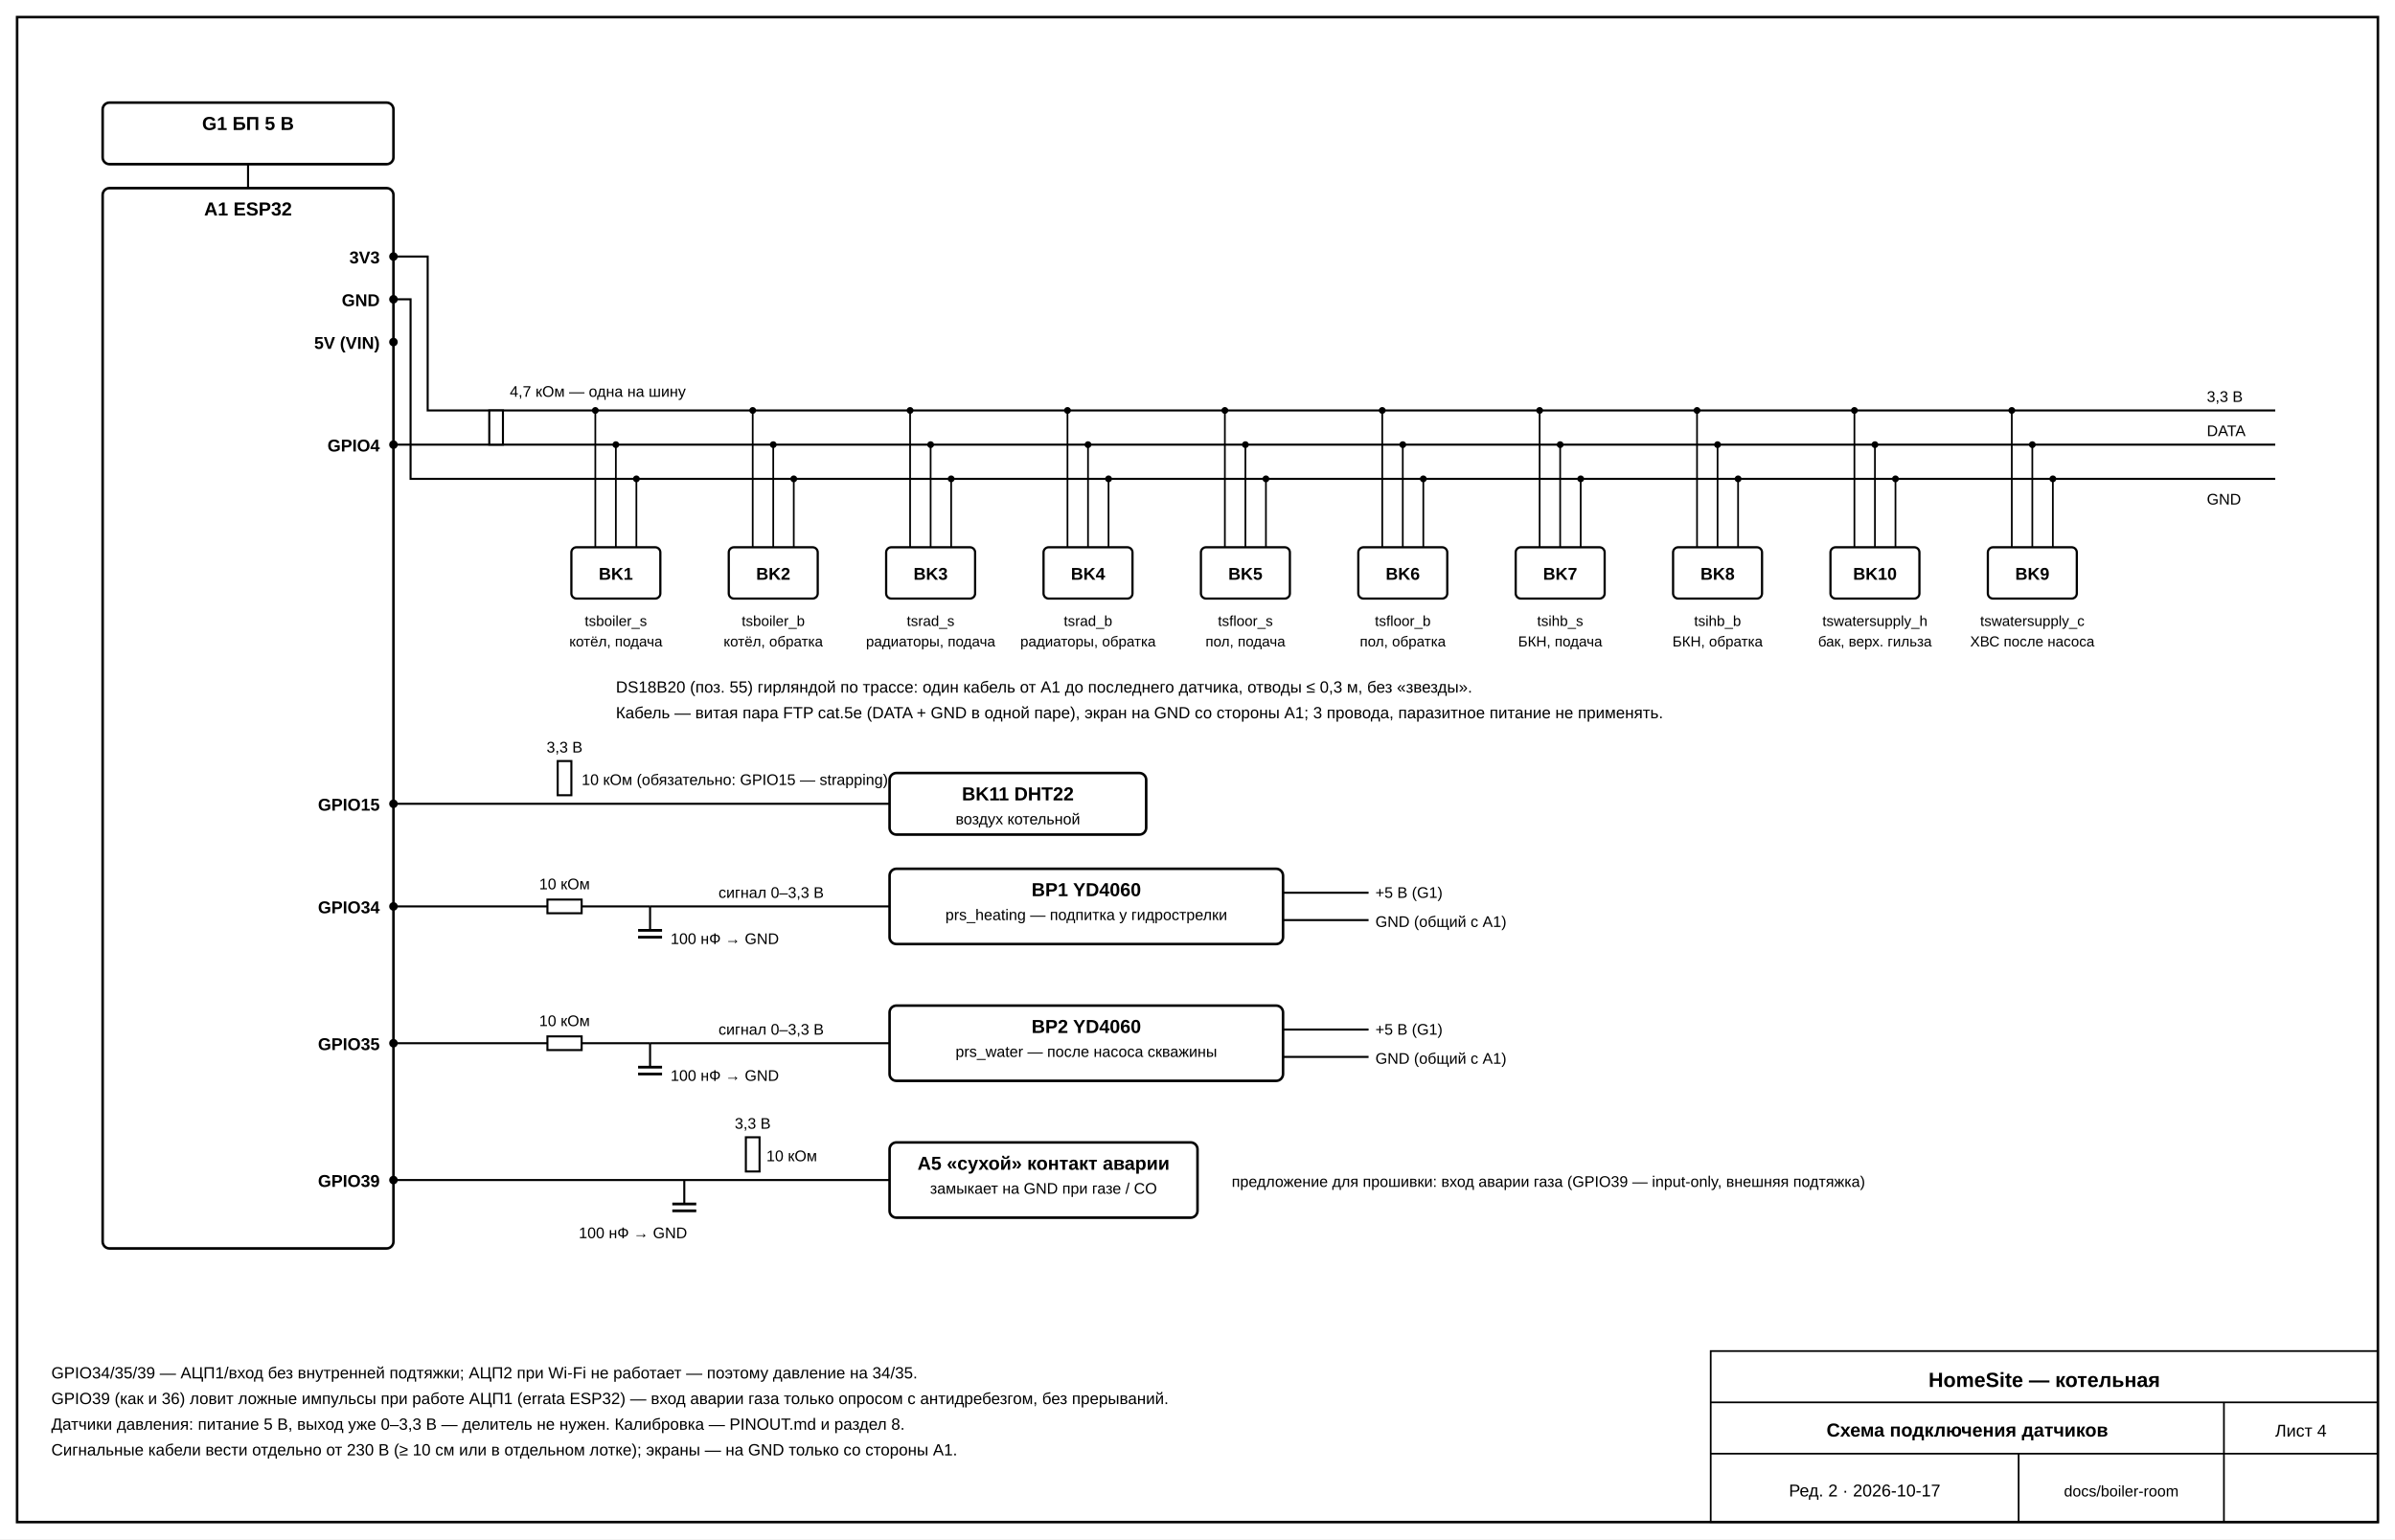
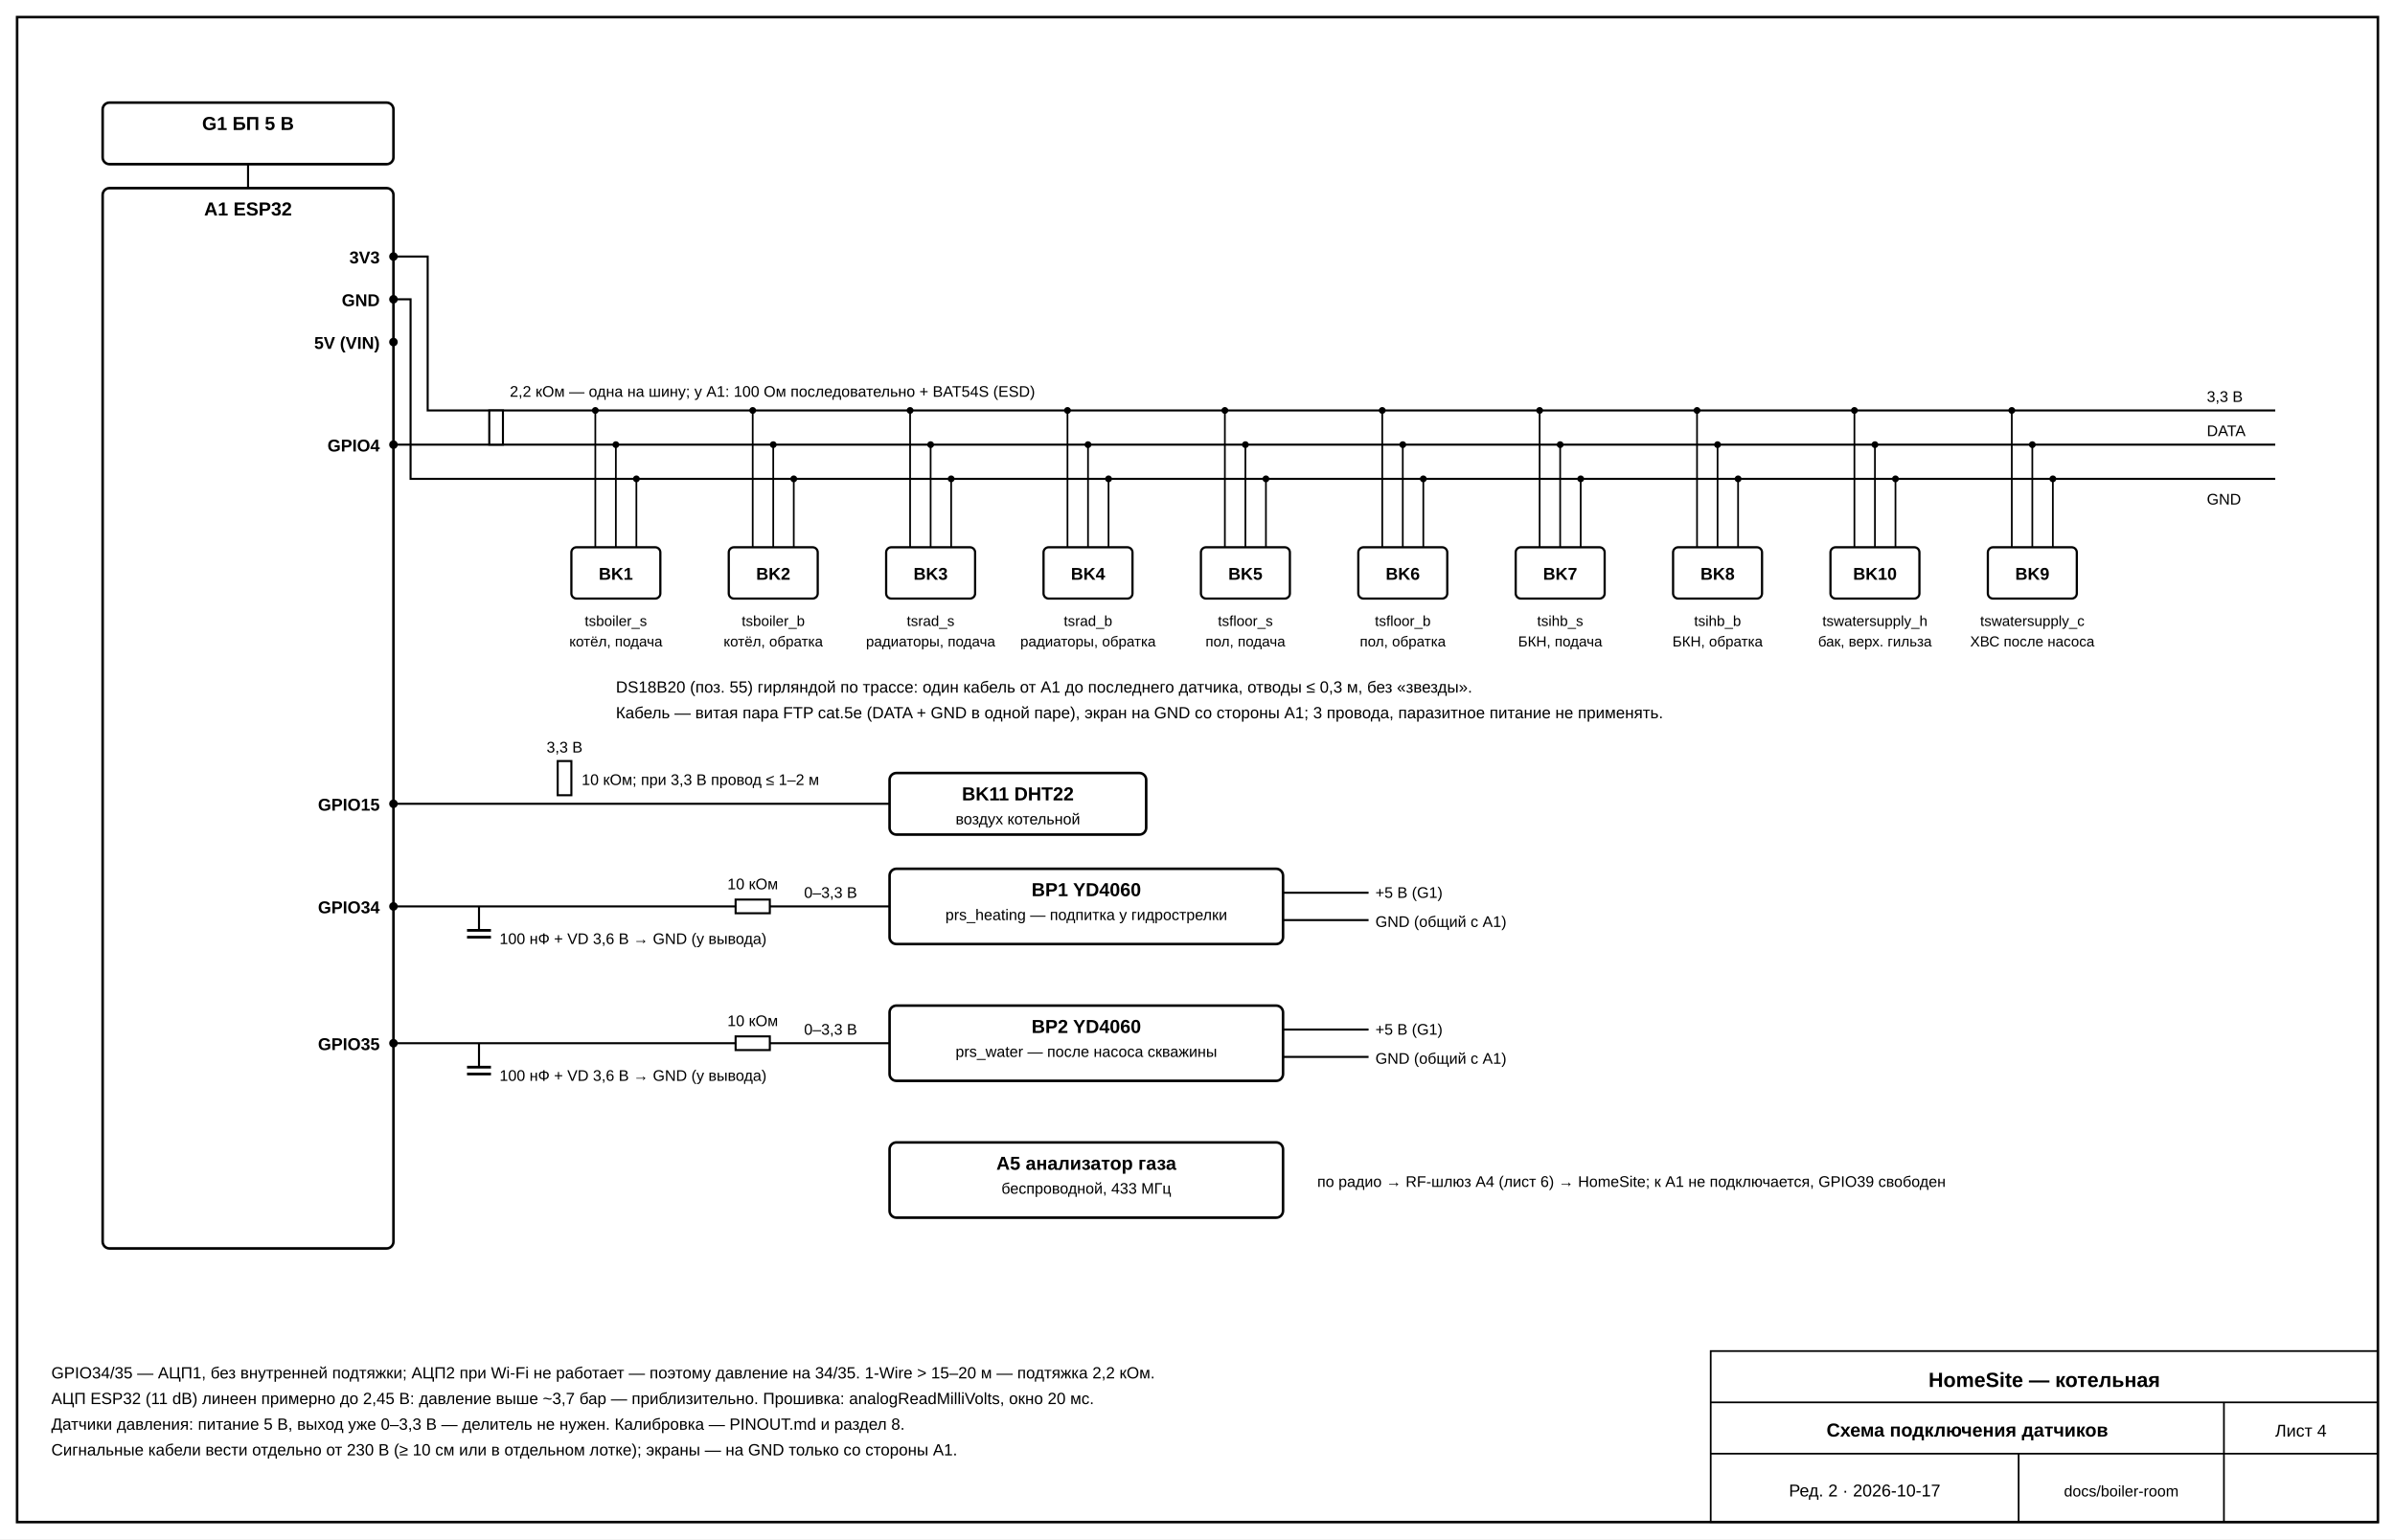
<svg xmlns="http://www.w3.org/2000/svg" viewBox="0 0 1400 900" width="1400" height="900" font-family="Arial, Helvetica, sans-serif">
  <rect width="1400" height="900" fill="#fff" />
  <g data-pos="50" data-ref="A1">
    <rect x="60" y="110" width="170" height="620" rx="4" fill="#fff" stroke="#000" stroke-width="1.5" />
    <text x="145.0" y="126" font-size="11" text-anchor="middle" font-weight="bold" fill="#000" stroke="none">A1 ESP32</text>
    <text x="222" y="154" font-size="10" text-anchor="end" font-weight="bold" fill="#000" stroke="none">3V3</text>
    <circle cx="230" cy="150" r="2.5" fill="#000" />
    <text x="222" y="179" font-size="10" text-anchor="end" font-weight="bold" fill="#000" stroke="none">GND</text>
    <circle cx="230" cy="175" r="2.5" fill="#000" />
    <text x="222" y="204" font-size="10" text-anchor="end" font-weight="bold" fill="#000" stroke="none">5V (VIN)</text>
    <circle cx="230" cy="200" r="2.5" fill="#000" />
    <text x="222" y="264" font-size="10" text-anchor="end" font-weight="bold" fill="#000" stroke="none">GPIO4</text>
    <circle cx="230" cy="260" r="2.5" fill="#000" />
    <text x="222" y="474" font-size="10" text-anchor="end" font-weight="bold" fill="#000" stroke="none">GPIO15</text>
    <circle cx="230" cy="470" r="2.5" fill="#000" />
    <text x="222" y="534" font-size="10" text-anchor="end" font-weight="bold" fill="#000" stroke="none">GPIO34</text>
    <circle cx="230" cy="530" r="2.5" fill="#000" />
    <text x="222" y="614" font-size="10" text-anchor="end" font-weight="bold" fill="#000" stroke="none">GPIO35</text>
    <circle cx="230" cy="610" r="2.5" fill="#000" />
-     <text x="222" y="694" font-size="10" text-anchor="end" font-weight="bold" fill="#000" stroke="none">GPIO39</text>
-     <circle cx="230" cy="690" r="2.5" fill="#000" />
  </g>
  <g data-pos="54" data-ref="G1">
    <rect x="60" y="60" width="170" height="36" rx="4" fill="#fff" stroke="#000" stroke-width="1.5" />
    <text x="145.0" y="76" font-size="11" text-anchor="middle" font-weight="bold" fill="#000" stroke="none">G1 БП 5 В</text>
  </g>
  <path d="M145,96 L145,110" fill="none" stroke="#000" stroke-width="1.2" />
  <path d="M230,150 L250,150 L250,240 L1330,240" fill="none" stroke="#000" stroke-width="1.2" />
  <text x="1290" y="235" font-size="9" text-anchor="start" font-weight="normal" fill="#000" stroke="none">3,3 В</text>
  <path d="M230,260 L1330,260" fill="none" stroke="#000" stroke-width="1.2" />
  <text x="1290" y="255" font-size="9" text-anchor="start" font-weight="normal" fill="#000" stroke="none">DATA</text>
  <path d="M230,175 L240,175 L240,280 L1330,280" fill="none" stroke="#000" stroke-width="1.2" />
  <text x="1290" y="295" font-size="9" text-anchor="start" font-weight="normal" fill="#000" stroke="none">GND</text>
  <rect x="286" y="240" width="8" height="20" fill="#fff" stroke="#000" stroke-width="1.2" />
-   <text x="298" y="232" font-size="9" text-anchor="start" font-weight="normal" fill="#000" stroke="none">4,7 кОм — одна на шину</text>
+   <text x="298" y="232" font-size="9" text-anchor="start" font-weight="normal" fill="#000" stroke="none">2,2 кОм — одна на шину; у A1: 100 Ом последовательно + BAT54S (ESD)</text>
  <g data-pos="55" data-ref="BK1">
    <path d="M348,240 V320" stroke="#000" stroke-width="1" />
    <circle cx="348" cy="240" r="2" fill="#000" />
    <path d="M360,260 V320" stroke="#000" stroke-width="1" />
    <circle cx="360" cy="260" r="2" fill="#000" />
    <path d="M372,280 V320" stroke="#000" stroke-width="1" />
    <circle cx="372" cy="280" r="2" fill="#000" />
    <rect x="334" y="320" width="52" height="30" rx="3" fill="#fff" stroke="#000" stroke-width="1.3" />
    <text x="360" y="339" font-size="10" text-anchor="middle" font-weight="bold" fill="#000" stroke="none">BK1</text>
    <text x="360" y="366" font-size="8.5" text-anchor="middle" font-weight="normal" fill="#000" stroke="none">tsboiler_s</text>
    <text x="360" y="378" font-size="8.5" text-anchor="middle" font-weight="normal" fill="#000" stroke="none">котёл, подача</text>
  </g>
  <g data-pos="55" data-ref="BK2">
    <path d="M440,240 V320" stroke="#000" stroke-width="1" />
    <circle cx="440" cy="240" r="2" fill="#000" />
    <path d="M452,260 V320" stroke="#000" stroke-width="1" />
    <circle cx="452" cy="260" r="2" fill="#000" />
    <path d="M464,280 V320" stroke="#000" stroke-width="1" />
    <circle cx="464" cy="280" r="2" fill="#000" />
    <rect x="426" y="320" width="52" height="30" rx="3" fill="#fff" stroke="#000" stroke-width="1.3" />
    <text x="452" y="339" font-size="10" text-anchor="middle" font-weight="bold" fill="#000" stroke="none">BK2</text>
    <text x="452" y="366" font-size="8.5" text-anchor="middle" font-weight="normal" fill="#000" stroke="none">tsboiler_b</text>
    <text x="452" y="378" font-size="8.5" text-anchor="middle" font-weight="normal" fill="#000" stroke="none">котёл, обратка</text>
  </g>
  <g data-pos="55" data-ref="BK3">
    <path d="M532,240 V320" stroke="#000" stroke-width="1" />
    <circle cx="532" cy="240" r="2" fill="#000" />
    <path d="M544,260 V320" stroke="#000" stroke-width="1" />
    <circle cx="544" cy="260" r="2" fill="#000" />
    <path d="M556,280 V320" stroke="#000" stroke-width="1" />
    <circle cx="556" cy="280" r="2" fill="#000" />
    <rect x="518" y="320" width="52" height="30" rx="3" fill="#fff" stroke="#000" stroke-width="1.3" />
    <text x="544" y="339" font-size="10" text-anchor="middle" font-weight="bold" fill="#000" stroke="none">BK3</text>
    <text x="544" y="366" font-size="8.5" text-anchor="middle" font-weight="normal" fill="#000" stroke="none">tsrad_s</text>
    <text x="544" y="378" font-size="8.5" text-anchor="middle" font-weight="normal" fill="#000" stroke="none">радиаторы, подача</text>
  </g>
  <g data-pos="55" data-ref="BK4">
    <path d="M624,240 V320" stroke="#000" stroke-width="1" />
    <circle cx="624" cy="240" r="2" fill="#000" />
    <path d="M636,260 V320" stroke="#000" stroke-width="1" />
    <circle cx="636" cy="260" r="2" fill="#000" />
    <path d="M648,280 V320" stroke="#000" stroke-width="1" />
    <circle cx="648" cy="280" r="2" fill="#000" />
    <rect x="610" y="320" width="52" height="30" rx="3" fill="#fff" stroke="#000" stroke-width="1.3" />
    <text x="636" y="339" font-size="10" text-anchor="middle" font-weight="bold" fill="#000" stroke="none">BK4</text>
    <text x="636" y="366" font-size="8.5" text-anchor="middle" font-weight="normal" fill="#000" stroke="none">tsrad_b</text>
    <text x="636" y="378" font-size="8.5" text-anchor="middle" font-weight="normal" fill="#000" stroke="none">радиаторы, обратка</text>
  </g>
  <g data-pos="55" data-ref="BK5">
    <path d="M716,240 V320" stroke="#000" stroke-width="1" />
    <circle cx="716" cy="240" r="2" fill="#000" />
    <path d="M728,260 V320" stroke="#000" stroke-width="1" />
    <circle cx="728" cy="260" r="2" fill="#000" />
    <path d="M740,280 V320" stroke="#000" stroke-width="1" />
    <circle cx="740" cy="280" r="2" fill="#000" />
    <rect x="702" y="320" width="52" height="30" rx="3" fill="#fff" stroke="#000" stroke-width="1.3" />
    <text x="728" y="339" font-size="10" text-anchor="middle" font-weight="bold" fill="#000" stroke="none">BK5</text>
    <text x="728" y="366" font-size="8.5" text-anchor="middle" font-weight="normal" fill="#000" stroke="none">tsfloor_s</text>
    <text x="728" y="378" font-size="8.5" text-anchor="middle" font-weight="normal" fill="#000" stroke="none">пол, подача</text>
  </g>
  <g data-pos="55" data-ref="BK6">
    <path d="M808,240 V320" stroke="#000" stroke-width="1" />
    <circle cx="808" cy="240" r="2" fill="#000" />
    <path d="M820,260 V320" stroke="#000" stroke-width="1" />
    <circle cx="820" cy="260" r="2" fill="#000" />
    <path d="M832,280 V320" stroke="#000" stroke-width="1" />
    <circle cx="832" cy="280" r="2" fill="#000" />
    <rect x="794" y="320" width="52" height="30" rx="3" fill="#fff" stroke="#000" stroke-width="1.3" />
    <text x="820" y="339" font-size="10" text-anchor="middle" font-weight="bold" fill="#000" stroke="none">BK6</text>
    <text x="820" y="366" font-size="8.5" text-anchor="middle" font-weight="normal" fill="#000" stroke="none">tsfloor_b</text>
    <text x="820" y="378" font-size="8.5" text-anchor="middle" font-weight="normal" fill="#000" stroke="none">пол, обратка</text>
  </g>
  <g data-pos="55" data-ref="BK7">
    <path d="M900,240 V320" stroke="#000" stroke-width="1" />
    <circle cx="900" cy="240" r="2" fill="#000" />
    <path d="M912,260 V320" stroke="#000" stroke-width="1" />
    <circle cx="912" cy="260" r="2" fill="#000" />
    <path d="M924,280 V320" stroke="#000" stroke-width="1" />
    <circle cx="924" cy="280" r="2" fill="#000" />
    <rect x="886" y="320" width="52" height="30" rx="3" fill="#fff" stroke="#000" stroke-width="1.3" />
    <text x="912" y="339" font-size="10" text-anchor="middle" font-weight="bold" fill="#000" stroke="none">BK7</text>
    <text x="912" y="366" font-size="8.5" text-anchor="middle" font-weight="normal" fill="#000" stroke="none">tsihb_s</text>
    <text x="912" y="378" font-size="8.5" text-anchor="middle" font-weight="normal" fill="#000" stroke="none">БКН, подача</text>
  </g>
  <g data-pos="55" data-ref="BK8">
    <path d="M992,240 V320" stroke="#000" stroke-width="1" />
    <circle cx="992" cy="240" r="2" fill="#000" />
    <path d="M1004,260 V320" stroke="#000" stroke-width="1" />
    <circle cx="1004" cy="260" r="2" fill="#000" />
    <path d="M1016,280 V320" stroke="#000" stroke-width="1" />
    <circle cx="1016" cy="280" r="2" fill="#000" />
    <rect x="978" y="320" width="52" height="30" rx="3" fill="#fff" stroke="#000" stroke-width="1.3" />
    <text x="1004" y="339" font-size="10" text-anchor="middle" font-weight="bold" fill="#000" stroke="none">BK8</text>
    <text x="1004" y="366" font-size="8.5" text-anchor="middle" font-weight="normal" fill="#000" stroke="none">tsihb_b</text>
    <text x="1004" y="378" font-size="8.5" text-anchor="middle" font-weight="normal" fill="#000" stroke="none">БКН, обратка</text>
  </g>
  <g data-pos="55" data-ref="BK10">
    <path d="M1084,240 V320" stroke="#000" stroke-width="1" />
    <circle cx="1084" cy="240" r="2" fill="#000" />
    <path d="M1096,260 V320" stroke="#000" stroke-width="1" />
    <circle cx="1096" cy="260" r="2" fill="#000" />
    <path d="M1108,280 V320" stroke="#000" stroke-width="1" />
    <circle cx="1108" cy="280" r="2" fill="#000" />
    <rect x="1070" y="320" width="52" height="30" rx="3" fill="#fff" stroke="#000" stroke-width="1.3" />
    <text x="1096" y="339" font-size="10" text-anchor="middle" font-weight="bold" fill="#000" stroke="none">BK10</text>
    <text x="1096" y="366" font-size="8.5" text-anchor="middle" font-weight="normal" fill="#000" stroke="none">tswatersupply_h</text>
    <text x="1096" y="378" font-size="8.5" text-anchor="middle" font-weight="normal" fill="#000" stroke="none">бак, верх. гильза</text>
  </g>
  <g data-pos="55" data-ref="BK9">
    <path d="M1176,240 V320" stroke="#000" stroke-width="1" />
    <circle cx="1176" cy="240" r="2" fill="#000" />
    <path d="M1188,260 V320" stroke="#000" stroke-width="1" />
    <circle cx="1188" cy="260" r="2" fill="#000" />
    <path d="M1200,280 V320" stroke="#000" stroke-width="1" />
    <circle cx="1200" cy="280" r="2" fill="#000" />
    <rect x="1162" y="320" width="52" height="30" rx="3" fill="#fff" stroke="#000" stroke-width="1.3" />
    <text x="1188" y="339" font-size="10" text-anchor="middle" font-weight="bold" fill="#000" stroke="none">BK9</text>
    <text x="1188" y="366" font-size="8.5" text-anchor="middle" font-weight="normal" fill="#000" stroke="none">tswatersupply_c</text>
    <text x="1188" y="378" font-size="8.5" text-anchor="middle" font-weight="normal" fill="#000" stroke="none">ХВС после насоса</text>
  </g>
  <text x="360" y="405" font-size="9.5" text-anchor="start" font-weight="normal" fill="#000" stroke="none">DS18B20 (поз. 55) гирляндой по трассе: один кабель от A1 до последнего датчика, отводы ≤ 0,3 м, без «звезды».</text>
  <text x="360" y="420" font-size="9.5" text-anchor="start" font-weight="normal" fill="#000" stroke="none">Кабель — витая пара FTP cat.5e (DATA + GND в одной паре), экран на GND со стороны A1; 3 провода, паразитное питание не применять.</text>
  <path d="M230,470 L520,470" fill="none" stroke="#000" stroke-width="1.2" />
  <rect x="326" y="445" width="8" height="20" fill="#fff" stroke="#000" stroke-width="1.2" />
  <text x="330" y="440" font-size="9" text-anchor="middle" font-weight="normal" fill="#000" stroke="none">3,3 В</text>
-   <text x="340" y="459" font-size="9" text-anchor="start" font-weight="normal" fill="#000" stroke="none">10 кОм (обязательно: GPIO15 — strapping)</text>
+   <text x="340" y="459" font-size="9" text-anchor="start" font-weight="normal" fill="#000" stroke="none">10 кОм; при 3,3 В провод ≤ 1–2 м</text>
  <g data-pos="56" data-ref="BK11">
    <rect x="520" y="452" width="150" height="36" rx="4" fill="#fff" stroke="#000" stroke-width="1.5" />
    <text x="595.0" y="468" font-size="11" text-anchor="middle" font-weight="bold" fill="#000" stroke="none">BK11 DHT22</text>
    <text x="595.0" y="482" font-size="9" text-anchor="middle" font-weight="normal" fill="#000" stroke="none">воздух котельной</text>
  </g>
-   <path d="M230,530 L380,530" fill="none" stroke="#000" stroke-width="1.2" />
-   <rect x="320" y="526" width="20" height="8" fill="#fff" stroke="#000" stroke-width="1.2" />
-   <text x="330" y="520" font-size="9" text-anchor="middle" font-weight="normal" fill="#000" stroke="none">10 кОм</text>
-   <path d="M380,530 L380,544" fill="none" stroke="#000" stroke-width="1.2" />
-   <path d="M373,544 H387 M373,548 H387" stroke="#000" stroke-width="1.6" />
-   <text x="392" y="552" font-size="9" text-anchor="start" font-weight="normal" fill="#000" stroke="none">100 нФ → GND</text>
-   <path d="M380,530 L520,530" fill="none" stroke="#000" stroke-width="1.2" />
-   <text x="420" y="525" font-size="9" text-anchor="start" font-weight="normal" fill="#000" stroke="none">сигнал 0–3,3 В</text>
+   <path d="M230,530 L520,530" fill="none" stroke="#000" stroke-width="1.2" />
+   <path d="M280,530 L280,544" fill="none" stroke="#000" stroke-width="1.2" />
+   <path d="M273,544 H287 M273,548 H287" stroke="#000" stroke-width="1.6" />
+   <text x="292" y="552" font-size="9" text-anchor="start" font-weight="normal" fill="#000" stroke="none">100 нФ + VD 3,6 В → GND (у вывода)</text>
+   <rect x="430" y="526" width="20" height="8" fill="#fff" stroke="#000" stroke-width="1.2" />
+   <text x="440" y="520" font-size="9" text-anchor="middle" font-weight="normal" fill="#000" stroke="none">10 кОм</text>
+   <text x="470" y="525" font-size="9" text-anchor="start" font-weight="normal" fill="#000" stroke="none">0–3,3 В</text>
  <g data-pos="57" data-ref="BP1">
    <rect x="520" y="508" width="230" height="44" rx="4" fill="#fff" stroke="#000" stroke-width="1.5" />
    <text x="635.0" y="524" font-size="11" text-anchor="middle" font-weight="bold" fill="#000" stroke="none">BP1 YD4060</text>
    <text x="635.0" y="538" font-size="9" text-anchor="middle" font-weight="normal" fill="#000" stroke="none">prs_heating — подпитка у гидрострелки</text>
  </g>
  <path d="M750,522 L800,522" fill="none" stroke="#000" stroke-width="1.2" />
  <text x="804" y="525" font-size="9" text-anchor="start" font-weight="normal" fill="#000" stroke="none">+5 В (G1)</text>
  <path d="M750,538 L800,538" fill="none" stroke="#000" stroke-width="1.2" />
  <text x="804" y="542" font-size="9" text-anchor="start" font-weight="normal" fill="#000" stroke="none">GND (общий с A1)</text>
-   <path d="M230,610 L380,610" fill="none" stroke="#000" stroke-width="1.2" />
-   <rect x="320" y="606" width="20" height="8" fill="#fff" stroke="#000" stroke-width="1.2" />
-   <text x="330" y="600" font-size="9" text-anchor="middle" font-weight="normal" fill="#000" stroke="none">10 кОм</text>
-   <path d="M380,610 L380,624" fill="none" stroke="#000" stroke-width="1.2" />
-   <path d="M373,624 H387 M373,628 H387" stroke="#000" stroke-width="1.6" />
-   <text x="392" y="632" font-size="9" text-anchor="start" font-weight="normal" fill="#000" stroke="none">100 нФ → GND</text>
-   <path d="M380,610 L520,610" fill="none" stroke="#000" stroke-width="1.2" />
-   <text x="420" y="605" font-size="9" text-anchor="start" font-weight="normal" fill="#000" stroke="none">сигнал 0–3,3 В</text>
+   <path d="M230,610 L520,610" fill="none" stroke="#000" stroke-width="1.2" />
+   <path d="M280,610 L280,624" fill="none" stroke="#000" stroke-width="1.2" />
+   <path d="M273,624 H287 M273,628 H287" stroke="#000" stroke-width="1.6" />
+   <text x="292" y="632" font-size="9" text-anchor="start" font-weight="normal" fill="#000" stroke="none">100 нФ + VD 3,6 В → GND (у вывода)</text>
+   <rect x="430" y="606" width="20" height="8" fill="#fff" stroke="#000" stroke-width="1.2" />
+   <text x="440" y="600" font-size="9" text-anchor="middle" font-weight="normal" fill="#000" stroke="none">10 кОм</text>
+   <text x="470" y="605" font-size="9" text-anchor="start" font-weight="normal" fill="#000" stroke="none">0–3,3 В</text>
  <g data-pos="57" data-ref="BP2">
    <rect x="520" y="588" width="230" height="44" rx="4" fill="#fff" stroke="#000" stroke-width="1.5" />
    <text x="635.0" y="604" font-size="11" text-anchor="middle" font-weight="bold" fill="#000" stroke="none">BP2 YD4060</text>
    <text x="635.0" y="618" font-size="9" text-anchor="middle" font-weight="normal" fill="#000" stroke="none">prs_water — после насоса скважины</text>
  </g>
  <path d="M750,602 L800,602" fill="none" stroke="#000" stroke-width="1.2" />
  <text x="804" y="605" font-size="9" text-anchor="start" font-weight="normal" fill="#000" stroke="none">+5 В (G1)</text>
  <path d="M750,618 L800,618" fill="none" stroke="#000" stroke-width="1.2" />
  <text x="804" y="622" font-size="9" text-anchor="start" font-weight="normal" fill="#000" stroke="none">GND (общий с A1)</text>
-   <path d="M230,690 L520,690" fill="none" stroke="#000" stroke-width="1.2" />
-   <rect x="436" y="665" width="8" height="20" fill="#fff" stroke="#000" stroke-width="1.2" />
-   <text x="440" y="660" font-size="9" text-anchor="middle" font-weight="normal" fill="#000" stroke="none">3,3 В</text>
-   <text x="448" y="679" font-size="9" text-anchor="start" font-weight="normal" fill="#000" stroke="none">10 кОм</text>
-   <path d="M393,704 H407 M393,708 H407" stroke="#000" stroke-width="1.6" />
-   <text x="370" y="724" font-size="9" text-anchor="middle" font-weight="normal" fill="#000" stroke="none">100 нФ → GND</text>
-   <path d="M400,690 L400,704" fill="none" stroke="#000" stroke-width="1.2" />
  <g data-pos="61" data-ref="A5">
-     <rect x="520" y="668" width="180" height="44" rx="4" fill="#fff" stroke="#000" stroke-width="1.5" />
-     <text x="610.0" y="684" font-size="11" text-anchor="middle" font-weight="bold" fill="#000" stroke="none">A5 «сухой» контакт аварии</text>
-     <text x="610.0" y="698" font-size="9" text-anchor="middle" font-weight="normal" fill="#000" stroke="none">замыкает на GND при газе / CO</text>
-   </g>
-   <text x="720" y="694" font-size="9" text-anchor="start" font-weight="normal" fill="#000" stroke="none">предложение для прошивки: вход аварии газа (GPIO39 — input-only, внешняя подтяжка)</text>
-   <text x="30" y="806" font-size="9.5" text-anchor="start" font-weight="normal" fill="#000" stroke="none">GPIO34/35/39 — АЦП1/вход без внутренней подтяжки; АЦП2 при Wi‑Fi не работает — поэтому давление на 34/35.</text>
-   <text x="30" y="821" font-size="9.5" text-anchor="start" font-weight="normal" fill="#000" stroke="none">GPIO39 (как и 36) ловит ложные импульсы при работе АЦП1 (errata ESP32) — вход аварии газа только опросом с антидребезгом, без прерываний.</text>
+     <rect x="520" y="668" width="230" height="44" rx="4" fill="#fff" stroke="#000" stroke-width="1.5" />
+     <text x="635.0" y="684" font-size="11" text-anchor="middle" font-weight="bold" fill="#000" stroke="none">A5 анализатор газа</text>
+     <text x="635.0" y="698" font-size="9" text-anchor="middle" font-weight="normal" fill="#000" stroke="none">беспроводной, 433 МГц</text>
+   </g>
+   <text x="770" y="694" font-size="9" text-anchor="start" font-weight="normal" fill="#000" stroke="none">по радио → RF-шлюз A4 (лист 6) → HomeSite; к A1 не подключается, GPIO39 свободен</text>
+   <text x="30" y="806" font-size="9.5" text-anchor="start" font-weight="normal" fill="#000" stroke="none">GPIO34/35 — АЦП1, без внутренней подтяжки; АЦП2 при Wi‑Fi не работает — поэтому давление на 34/35. 1-Wire &gt; 15–20 м — подтяжка 2,2 кОм.</text>
+   <text x="30" y="821" font-size="9.5" text-anchor="start" font-weight="normal" fill="#000" stroke="none">АЦП ESP32 (11 dB) линеен примерно до 2,45 В: давление выше ~3,7 бар — приблизительно. Прошивка: analogReadMilliVolts, окно 20 мс.</text>
  <text x="30" y="836" font-size="9.5" text-anchor="start" font-weight="normal" fill="#000" stroke="none">Датчики давления: питание 5 В, выход уже 0–3,3 В — делитель не нужен. Калибровка — PINOUT.md и раздел 8.</text>
  <text x="30" y="851" font-size="9.5" text-anchor="start" font-weight="normal" fill="#000" stroke="none">Сигнальные кабели вести отдельно от 230 В (≥ 10 см или в отдельном лотке); экраны — на GND только со стороны A1.</text>
  <rect x="10" y="10" width="1380" height="880" fill="none" stroke="#000" stroke-width="1.5" />
  <g stroke="#000" stroke-width="1" fill="none">
    <rect x="1000" y="790" width="390" height="100" />
    <path d="M1000,820 H1390 M1000,850 H1390 M1300,820 V890 M1180,850 V890" />
  </g>
  <text x="1195" y="811" font-size="12" text-anchor="middle" font-weight="bold" fill="#000" stroke="none">HomeSite — котельная</text>
  <text x="1150" y="840" font-size="11" text-anchor="middle" font-weight="bold" fill="#000" stroke="none">Схема подключения датчиков</text>
  <text x="1345" y="840" font-size="10" text-anchor="middle" font-weight="normal" fill="#000" stroke="none">Лист 4</text>
  <text x="1090" y="875" font-size="10" text-anchor="middle" font-weight="normal" fill="#000" stroke="none">Ред. 2 · 2026-10-17</text>
  <text x="1240" y="875" font-size="9" text-anchor="middle" font-weight="normal" fill="#000" stroke="none">docs/boiler-room</text>
</svg>
